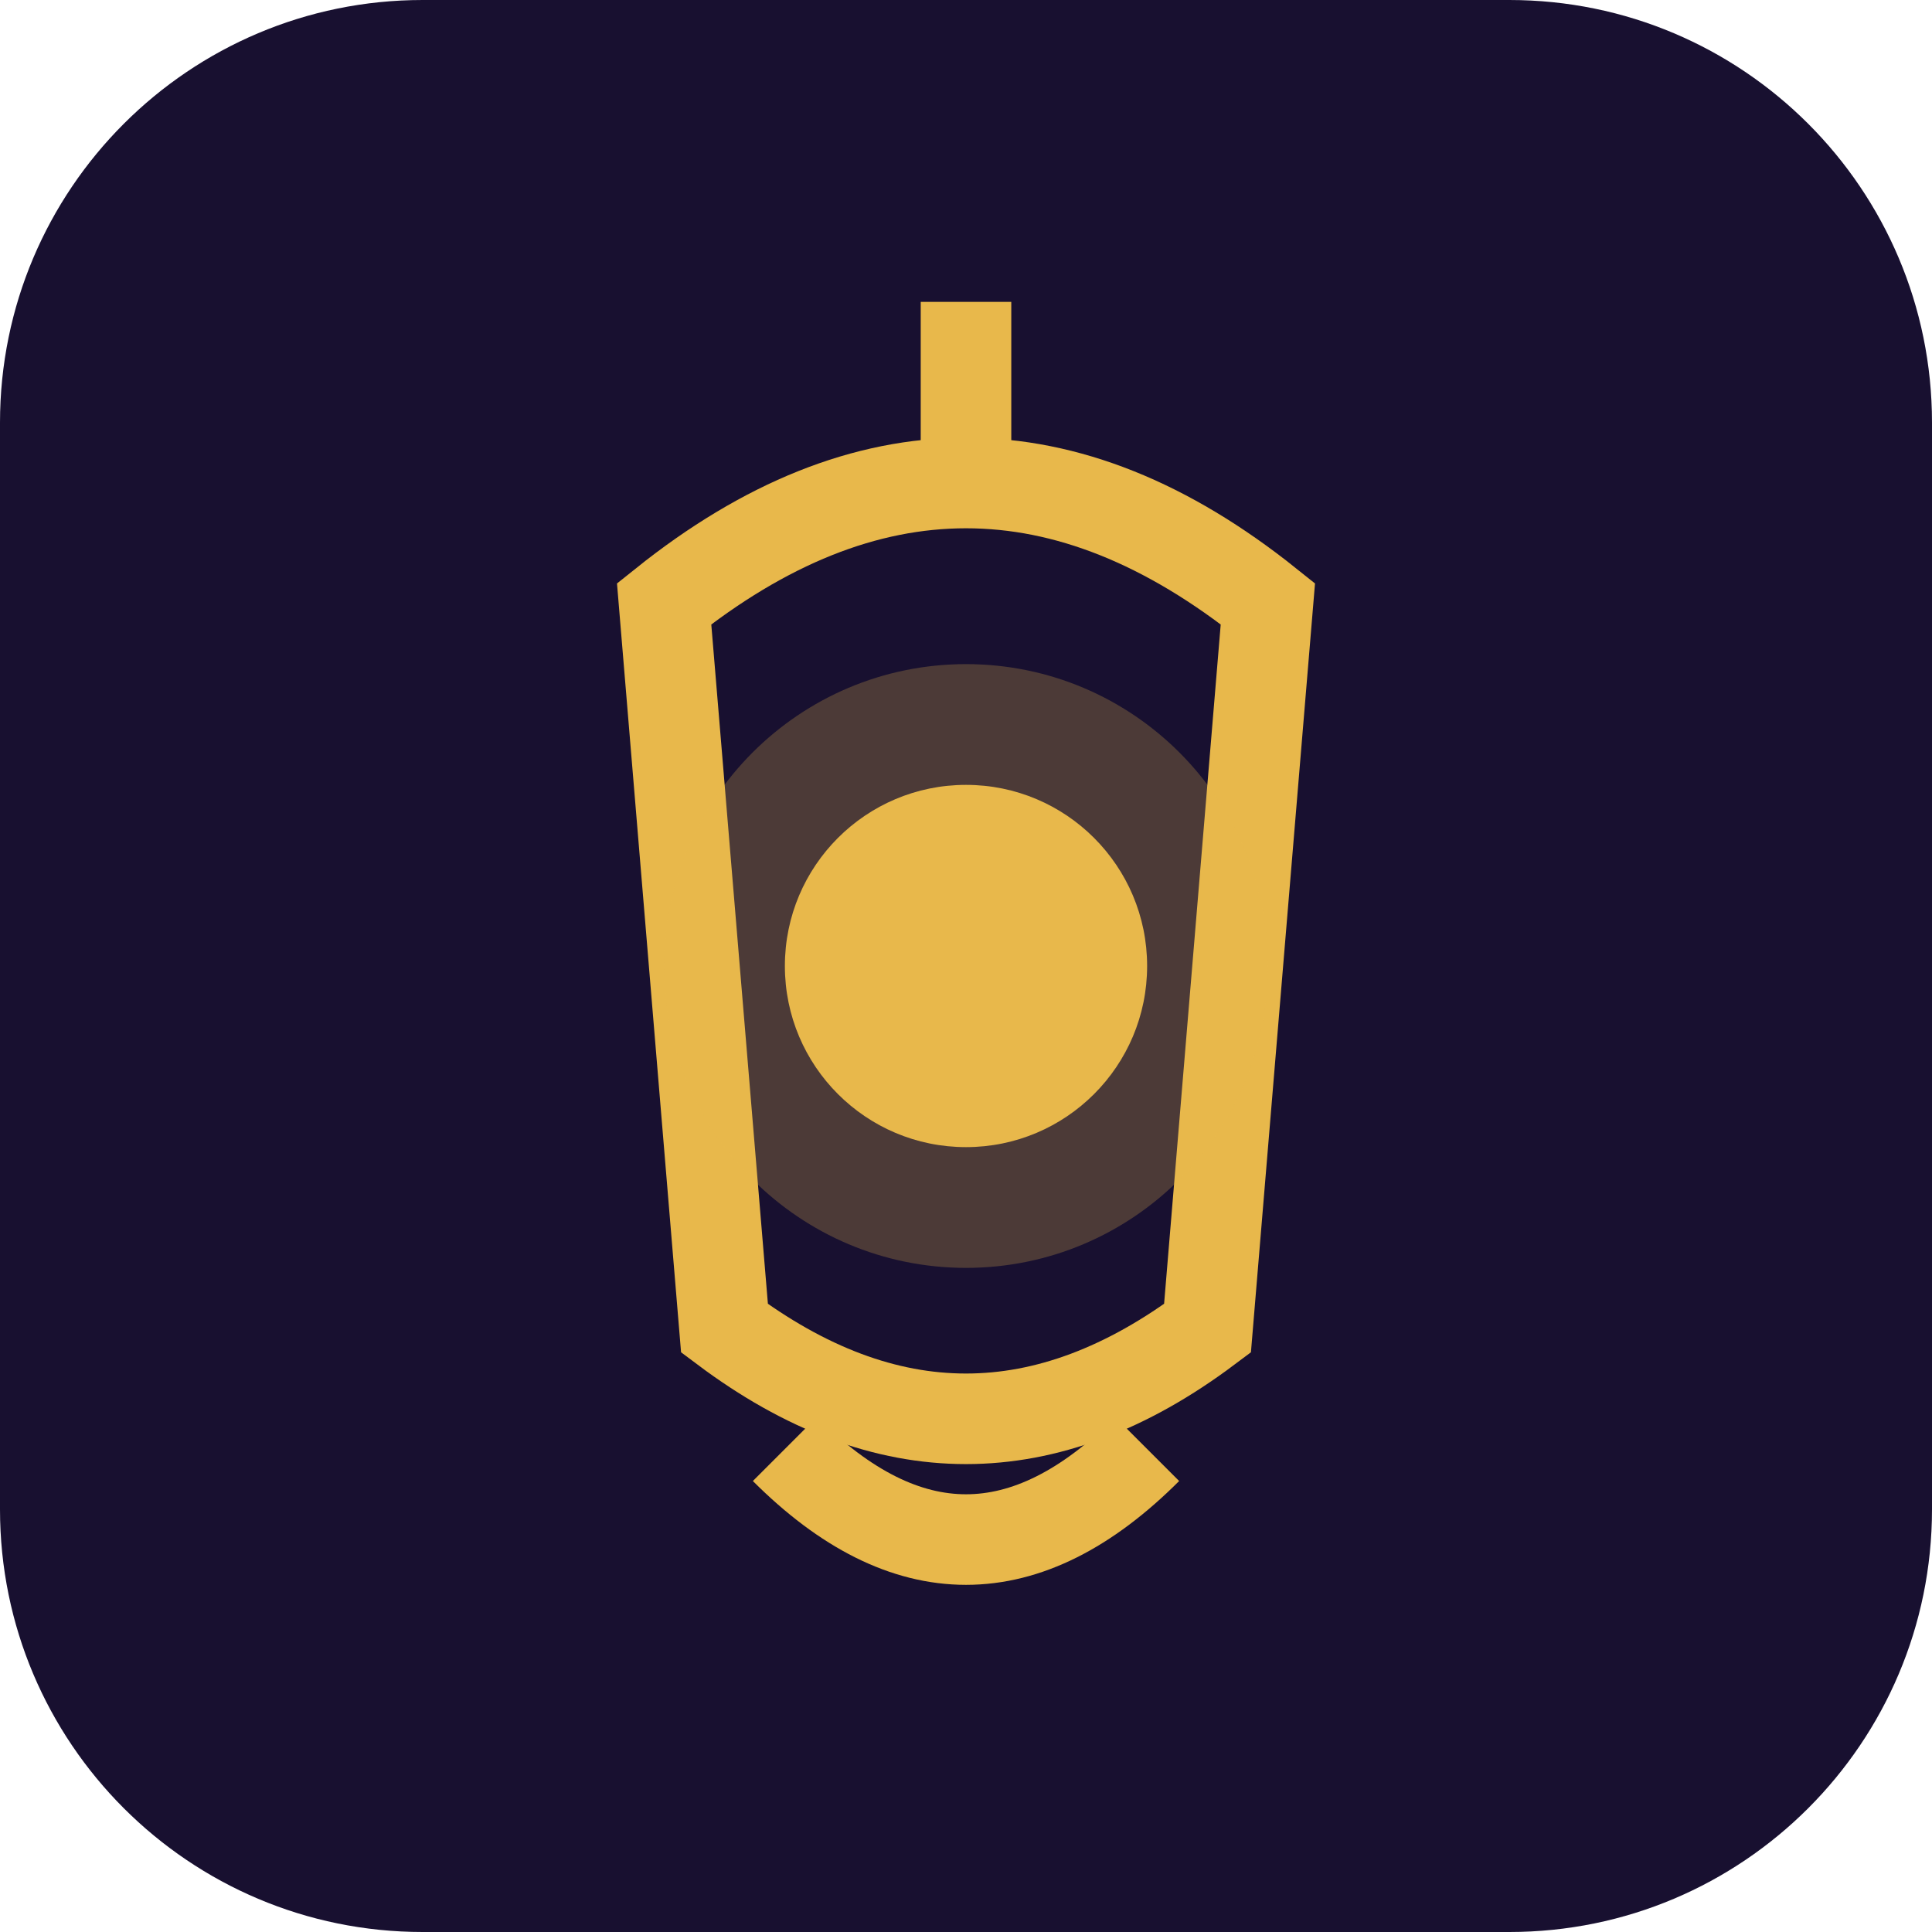
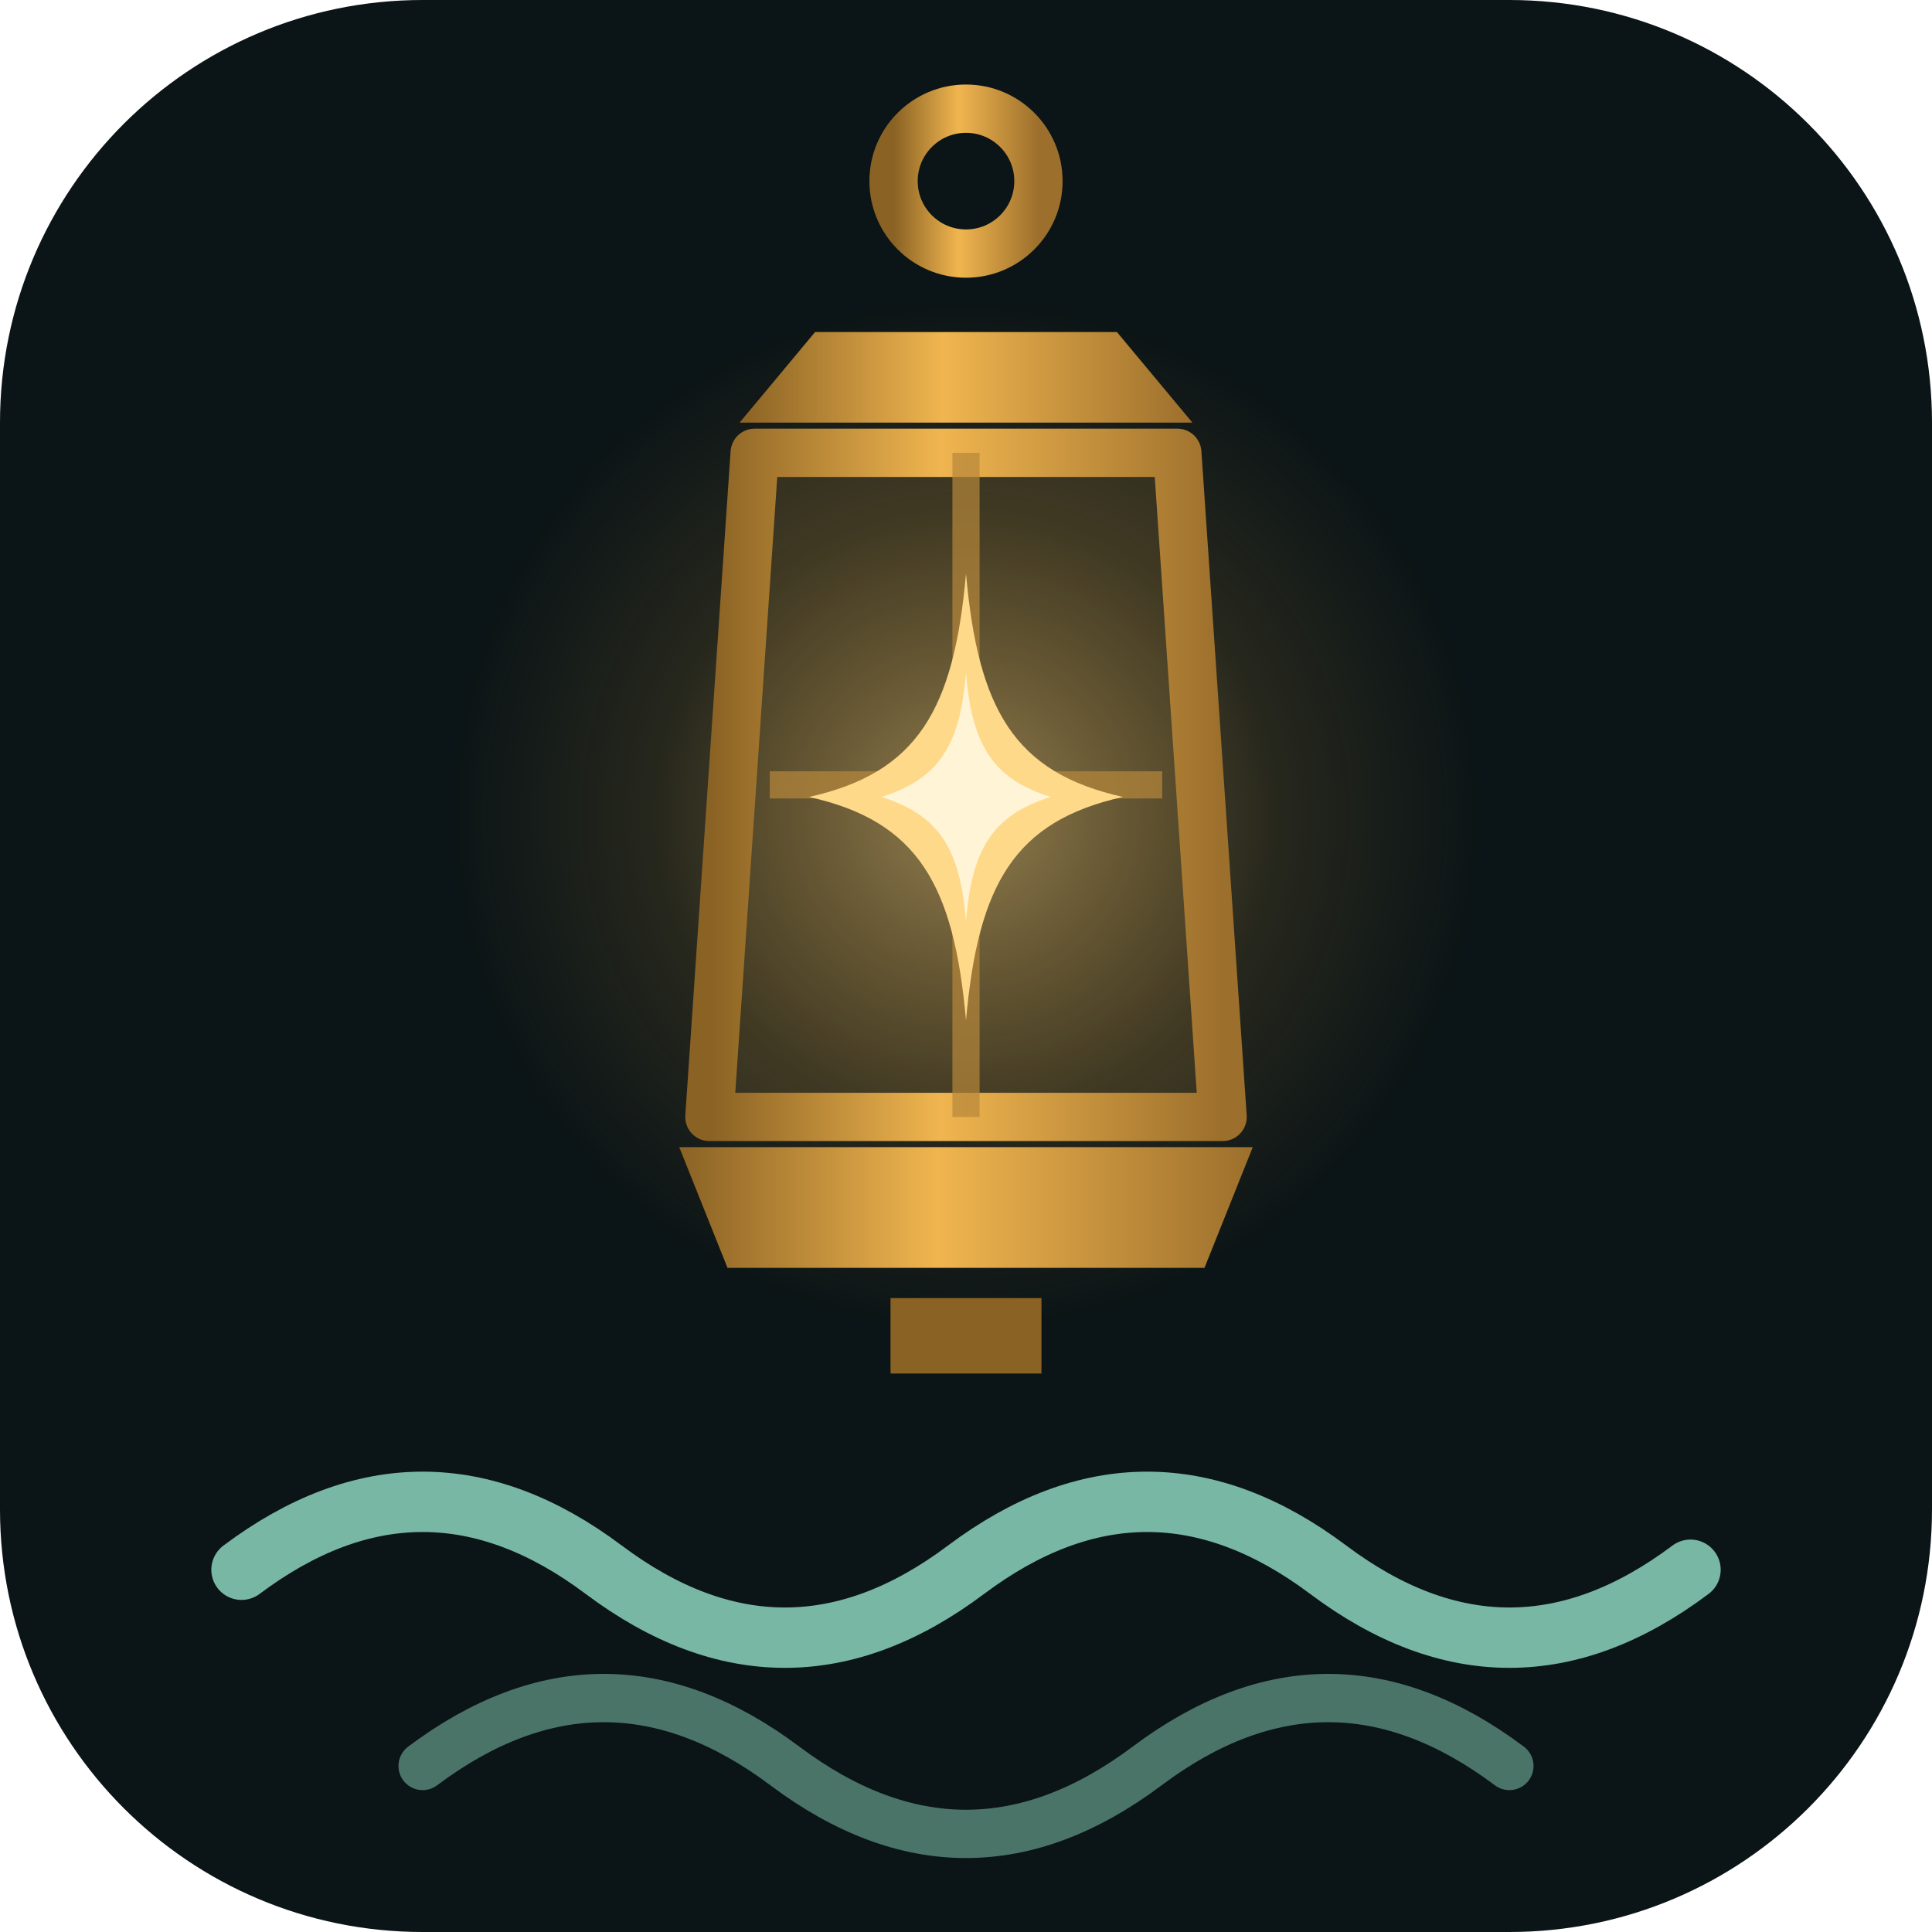
<svg xmlns="http://www.w3.org/2000/svg" viewBox="0 0 64 64">
-   <rect width="64" height="64" rx="14" fill="#181030" />
-   <g fill="none" stroke="#E8B84B" stroke-width="3">
-     <path d="M32 10v6" />
-     <path d="M22 20 Q32 12 42 20 L40 44 Q32 50 24 44 Z" />
-     <path d="M26 48 Q32 54 38 48" />
-   </g>
-   <circle cx="32" cy="32" r="6" fill="#E8B84B">
-     <animate attributeName="opacity" values="0.6;1;0.6" dur="3s" repeatCount="indefinite" />
-   </circle>
-   <circle cx="32" cy="32" r="10" fill="#E8B84B" opacity="0.25" />
+   <defs>
+     <radialGradient id="g" cx="50%" cy="50%" r="50%">
+       <stop offset="0" stop-color="#FFD98A" stop-opacity=".5" />
+       <stop offset=".6" stop-color="#F0B54F" stop-opacity=".12" />
+       <stop offset="1" stop-color="#F0B54F" stop-opacity="0" />
+     </radialGradient>
+     <linearGradient id="b" x1="0" y1="0" x2="1" y2="0">
+       <stop offset="0" stop-color="#8A6224" />
+       <stop offset=".45" stop-color="#F0B54F" />
+       <stop offset="1" stop-color="#9C6F2C" />
+     </linearGradient>
+   </defs>
+   <rect width="64" height="64" rx="14" fill="#0B1416" />
+   <circle cx="32" cy="27" r="17" fill="url(#g)" />
+   <circle cx="32" cy="6" r="2.4" fill="none" stroke="url(#b)" stroke-width="1.6" />
+   <path d="M32 8.4v2.6" stroke="url(#b)" stroke-width="1.6" stroke-linecap="round" />
+   <path d="M24.5 14 27 11h10l2.5 3z" fill="url(#b)" />
+   <path d="M25 15h14l1.5 22h-17z" fill="rgba(240,181,79,.12)" stroke="url(#b)" stroke-width="1.6" stroke-linejoin="round" />
+   <path d="M32 15v22M25.5 26h13" stroke="#B7873A" stroke-width=".9" opacity=".7" />
+   <path d="M22.5 38h19l-1.6 4H24.1z" fill="url(#b)" />
+   <path d="M29.5 43h5v2.5h-5z" fill="#8A6224" />
+   <path d="M32 19c.4 4.5 1.6 6.6 5.2 7.4-3.6.8-4.8 2.9-5.2 7.4-.4-4.5-1.6-6.6-5.2-7.4 3.6-.8 4.8-2.9 5.2-7.4z" fill="#FFD98A" />
+   <path d="M32 22.3c.2 2.4.9 3.5 2.8 4.1-1.9.6-2.6 1.7-2.8 4.1-.2-2.4-.9-3.5-2.8-4.1 1.9-.6 2.6-1.7 2.8-4.1z" fill="#FFF4D6" />
+   <path d="M8 52q6-4.5 12 0t12 0 12 0 12 0" fill="none" stroke="#8BD3BC" stroke-width="2" stroke-linecap="round" opacity=".85" />
+   <path d="M14 58.5q6-4.5 12 0t12 0 12 0" fill="none" stroke="#8BD3BC" stroke-width="1.6" stroke-linecap="round" opacity=".5" />
</svg>
